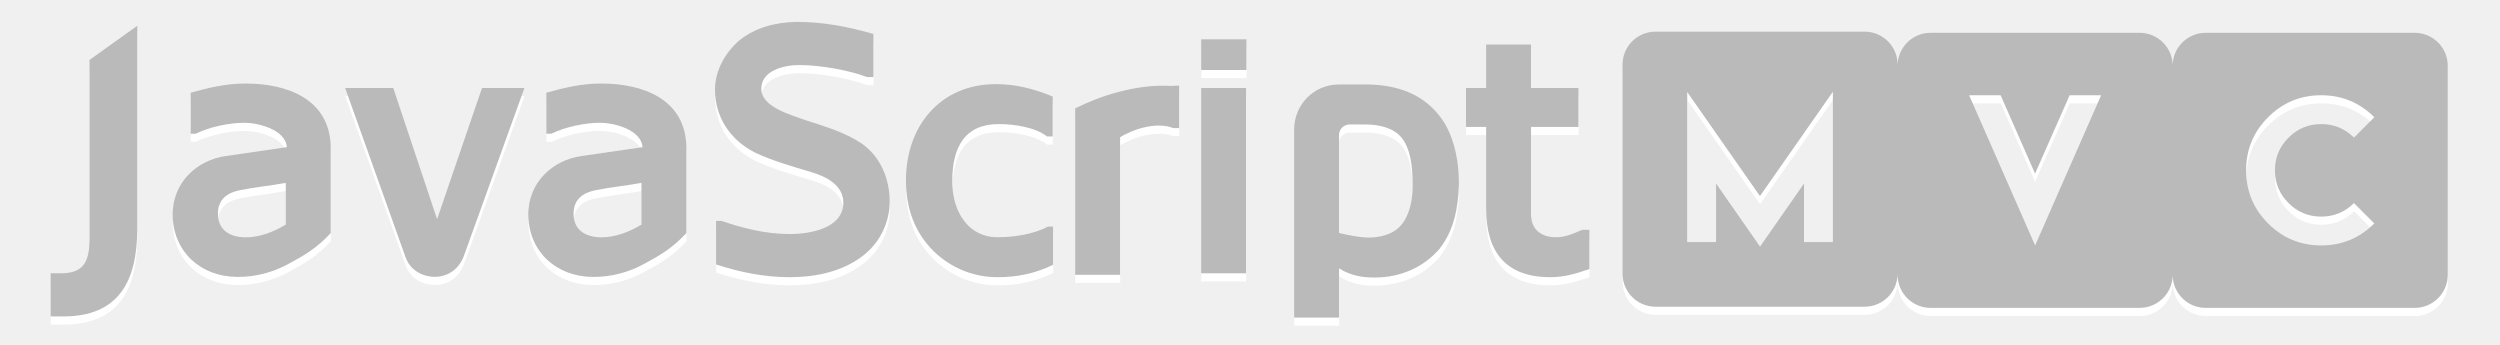
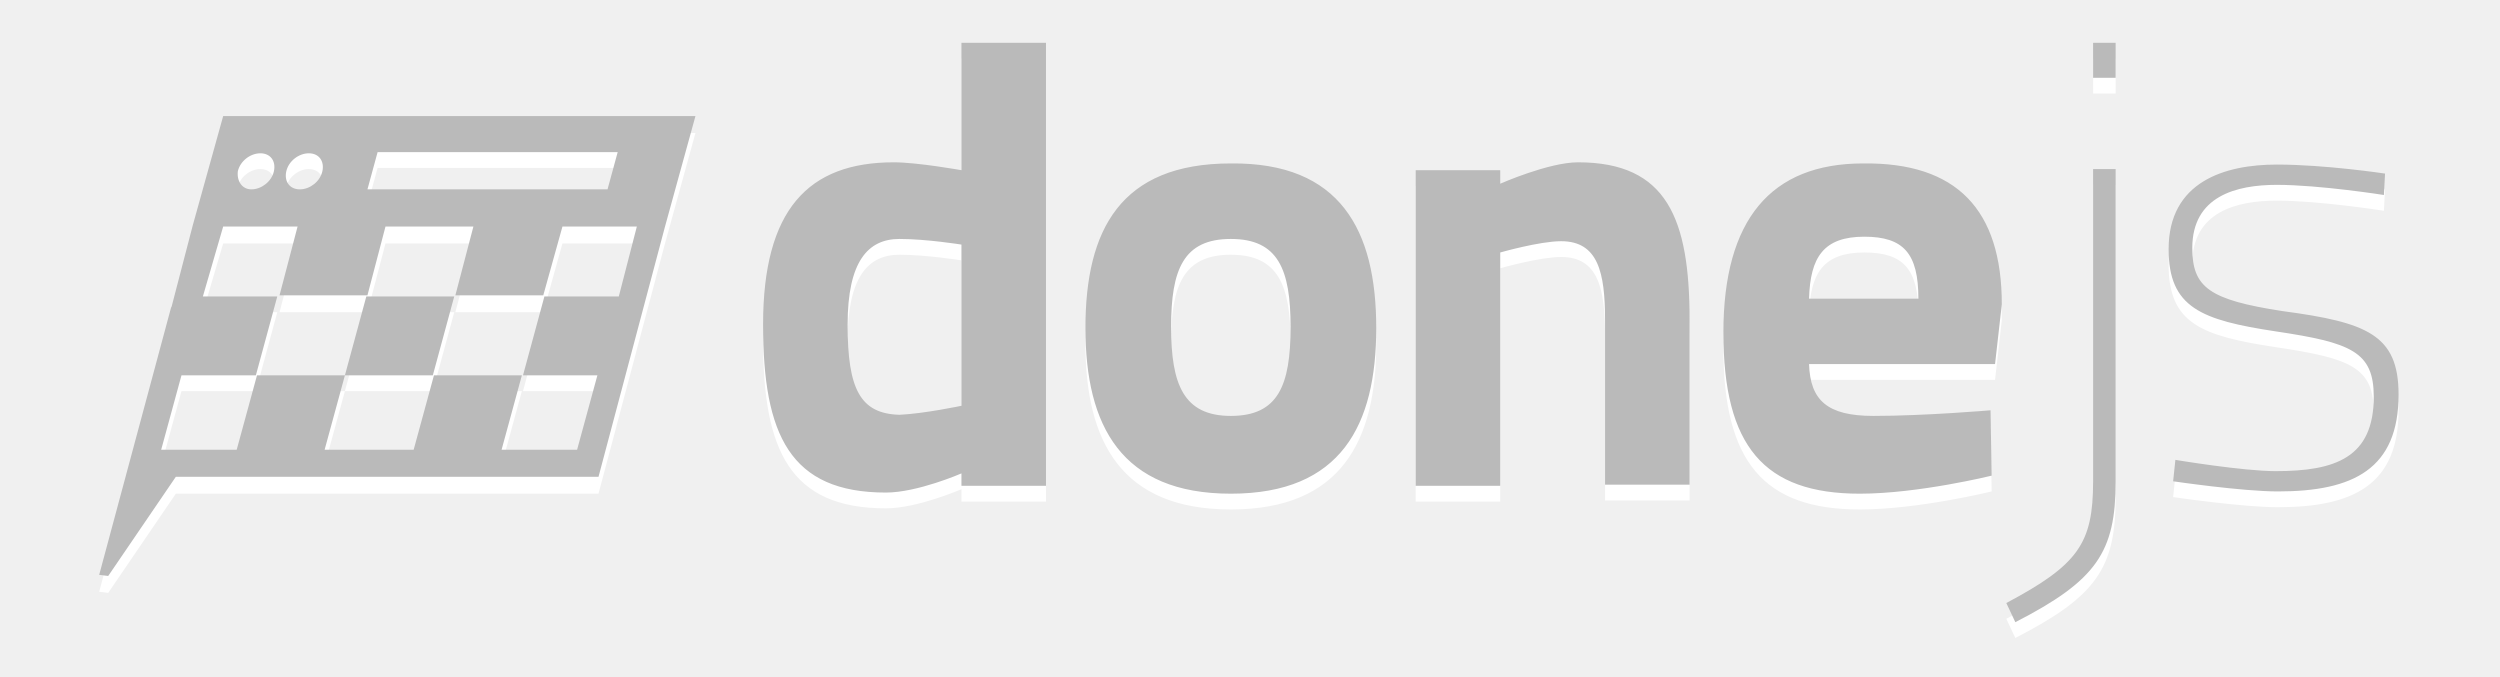
- <svg xmlns="http://www.w3.org/2000/svg" version="1.1" id="Layer_1" x="0px" y="0px" width="435px" height="60px" viewBox="0 0 435 60" enable-background="new 0 0 435 60" xml:space="preserve">
-   <g>
-     <path fill="#FFFFFF" d="M420.183,7.125h-36.376c-3.172,0-5.744,2.572-5.744,5.743v0c0-3.171-2.57-5.744-5.742-5.744h-36.377   c-3.172,0-5.742,2.572-5.742,5.744v-0.203c0-3.172-2.572-5.744-5.744-5.744h-36.376c-3.171,0-5.743,2.572-5.743,5.744v36.375   c0,3.172,2.572,5.744,5.743,5.744h36.376c3.172,0,5.744-2.572,5.744-5.744v0.203c0,3.172,2.57,5.743,5.742,5.743h36.377   c3.172,0,5.742-2.571,5.742-5.743l0,0c0,3.172,2.572,5.744,5.744,5.744h36.376c3.171,0,5.743-2.572,5.743-5.744V12.869   C425.926,9.697,423.354,7.125,420.183,7.125z M318.94,43.534h-5.018v-10.19l-7.655,10.981l-7.654-10.979v10.188h-5.015V17.428   l12.653,18.104L318.94,17.38V43.534z M354.132,44.123L342.649,17.99h5.478l5.991,13.633l6.019-13.633h5.479L354.132,44.123z    M398.221,36.746c1.574,1.575,3.47,2.361,5.688,2.361c2.217,0,4.116-0.783,5.7-2.35l3.538,3.537   c-2.552,2.553-5.631,3.828-9.238,3.828s-6.688-1.275-9.239-3.828c-2.553-2.551-3.829-5.63-3.829-9.238   c0-3.607,1.276-6.687,3.829-9.239c2.551-2.553,5.632-3.828,9.239-3.828s6.687,1.275,9.238,3.828l-3.538,3.537   c-1.584-1.567-3.483-2.348-5.7-2.348c-2.219,0-4.114,0.787-5.688,2.362c-1.576,1.575-2.364,3.47-2.364,5.688   C395.856,33.273,396.645,35.171,398.221,36.746z" />
-     <g>
-       <path fill="#FFFFFF" d="M203.771,16.371c-2.666-0.177-5.797,0.161-9.102,1.034c-1.336,0.353-2.698,0.785-4.07,1.316    c-1.221,0.472-2.389,0.993-3.496,1.552V38.07v11.16h7.813V36.523V25.3c2.46-1.538,6.521-2.707,9.229-1.6h1.045v-7.182v-0.201    C204.715,16.317,204.242,16.335,203.771,16.371z" />
-       <path fill="#FFFFFF" d="M23.901,5.904v35.313c0,9.414-3.444,15.258-12.857,15.258H8.829v-7.506h1.969    c4.06-0.062,4.798-2.399,4.798-6.152V11.843" />
-       <path fill="#FFFFFF" d="M83.887,16.732h7.381l-10.58,29.345c-0.862,2.153-2.646,3.445-4.923,3.507    c-2.399,0-4.368-1.23-5.167-3.384L60.077,16.732h8.366l7.63,22.825L83.887,16.732z" />
-       <path fill="#FFFFFF" d="M149.961,26.391c3.384,2.4,4.859,6.275,4.859,10.089c0,3.631-1.66,6.952-4.244,9.105    c-3.691,3.076-8.552,4.06-13.166,4.06c-4.43,0-8.612-0.86-12.796-2.213v-7.568h0.983c3.385,1.169,7.506,2.276,11.875,2.276    c3.322,0,9.35-0.923,9.289-5.537c-0.062-2.953-2.891-4.429-5.537-5.229c-3.26-0.985-6.645-1.908-9.781-3.385    c-4.43-2.214-7.014-6.274-7.014-10.95c0-3.383,1.784-6.459,4.184-8.552c2.769-2.276,6.398-3.199,9.967-3.26    c4.675,0,8.858,0.8,13.41,2.091v7.506h-1.107c-3.014-1.168-8.119-2.091-11.811-2.091c-2.584,0-6.583,0.923-6.583,4.122    c0,3.199,5.044,4.49,7.874,5.537C143.624,23.438,147.008,24.422,149.961,26.391z" />
-       <path fill="#FFFFFF" d="M182.199,25.16c-2.031-1.599-5.66-2.153-8.429-2.153c-2.953,0-4.983,1.046-6.214,2.707    c-1.354,1.846-1.846,4.43-1.846,7.198c0,2.154,0.431,4.185,1.354,5.845c1.292,2.338,3.445,3.938,6.583,3.938    c2.892,0,6.337-0.554,8.675-1.845h0.923v6.644c-3.261,1.6-6.46,2.152-9.722,2.152c-5.29,0-10.027-2.646-12.857-6.644    c-1.969-2.769-3.014-6.214-3.014-10.15c0-4.737,1.477-8.921,4.121-11.874c2.707-3.076,6.645-4.922,11.505-4.922    c3.568,0,6.583,0.801,9.905,2.154v6.951H182.199z" />
-       <path fill="#FFFFFF" d="M216.897,13.595h-7.874V8.254h7.874V13.595z M216.834,48.969h-7.811V16.732h7.811V48.969z" />
-       <path fill="#FFFFFF" d="M238.184,16.116c5.659,0.124,10.398,2.092,13.288,6.891c1.784,3.138,2.4,6.829,2.4,10.397    c-0.124,4.122-0.801,7.997-3.385,11.319c-2.768,3.199-6.767,4.983-11.259,4.983c-2.153,0-4.184-0.308-6.213-1.6v8.576h-7.813    V23.93c0-4.306,3.445-7.813,7.752-7.813H238.184z M233.016,41.955c1.846,0.432,3.568,0.801,5.476,0.801    c2.399-0.124,4.552-0.801,5.905-2.954c1.107-1.846,1.477-4.245,1.416-6.397c0-2.646-0.247-6.337-2.216-8.367    c-1.6-1.599-4.061-1.969-6.152-1.969h-2.583c-0.984,0-1.846,0.8-1.846,1.784V41.955z" />
-       <path fill="#FFFFFF" d="M266.423,38.695c0,2.768,1.907,3.998,4.244,3.998c1.662,0.062,3.199-0.677,4.676-1.292h1.229v6.829    c-2.337,0.799-4.304,1.414-6.827,1.414c-7.628,0-11.135-4.306-11.135-11.934V23.5h-3.507v-6.768h3.507V9.165h7.812v7.567h8.243    V23.5h-8.243V38.695z" />
-       <path fill="#FFFFFF" d="M104.619,15.949c-3.383,0-6.459,0.739-9.535,1.6v7.136h0.861c2.398-1.168,5.782-1.907,8.551-1.907    c2.153,0,7.075,1.107,7.321,4.245l-10.581,1.538c-4.984,0.677-9.413,4.553-9.29,10.458c0.184,6.252,4.887,10.546,11.247,10.579    c0.024,0,0.049,0.003,0.072,0.003c0.004,0,0.01-0.001,0.014-0.001c0.008,0,0.016,0.001,0.023,0.001    c3.096,0,6.025-0.785,8.638-2.185c3-1.606,5.036-2.805,7.505-5.434V26.838C119.199,18.718,112.002,15.949,104.619,15.949z     M99.82,38.588c0-2.461,1.6-3.63,3.753-4.06c2.707-0.554,5.414-0.8,8.06-1.292v7.259c-2.03,1.23-4.491,2.215-6.952,2.215    C102.097,42.71,99.82,41.604,99.82,38.588z" />
-       <path fill="#FFFFFF" d="M42.736,15.949c-3.384,0-6.459,0.739-9.536,1.6v7.136h0.861c2.399-1.168,5.783-1.907,8.552-1.907    c2.153,0,7.075,1.107,7.321,4.245l-10.582,1.538c-4.983,0.677-9.412,4.553-9.29,10.458c0.184,6.252,4.887,10.546,11.248,10.579    c0.024,0,0.048,0.003,0.072,0.003c0.004,0,0.009-0.001,0.013-0.001c0.008,0,0.016,0.001,0.024,0.001    c3.095,0,6.025-0.785,8.638-2.185c3-1.606,5.036-2.805,7.505-5.434V26.838C57.316,18.718,50.119,15.949,42.736,15.949z     M37.938,38.588c0-2.461,1.6-3.63,3.752-4.06c2.707-0.554,5.414-0.8,8.059-1.292v7.259c-2.03,1.23-4.491,2.215-6.952,2.215    C40.214,42.71,37.938,41.604,37.938,38.588z" />
-     </g>
-   </g>
-   <g>
-     <path fill="#BABABA" d="M420.163,5.709h-36.376c-3.172,0-5.744,2.572-5.744,5.743v0c0-3.171-2.57-5.744-5.742-5.744h-36.377   c-3.172,0-5.742,2.572-5.742,5.744V11.25c0-3.172-2.572-5.744-5.744-5.744h-36.376c-3.171,0-5.743,2.572-5.743,5.744v36.375   c0,3.172,2.572,5.744,5.743,5.744h36.376c3.172,0,5.744-2.572,5.744-5.744v0.203c0,3.172,2.57,5.743,5.742,5.743h36.377   c3.172,0,5.742-2.571,5.742-5.743l0,0c0,3.172,2.572,5.744,5.744,5.744h36.376c3.171,0,5.743-2.572,5.743-5.744V11.453   C425.906,8.281,423.334,5.709,420.163,5.709z M318.921,42.118h-5.018v-10.19l-7.655,10.981l-7.654-10.979v10.188h-5.015V16.012   l12.653,18.104l12.688-18.152V42.118z M354.112,42.707L342.63,16.574h5.478l5.991,13.633l6.019-13.633h5.479L354.112,42.707z    M398.201,35.33c1.574,1.575,3.47,2.361,5.688,2.361c2.217,0,4.116-0.783,5.7-2.35l3.538,3.537   c-2.552,2.553-5.631,3.828-9.238,3.828s-6.688-1.275-9.239-3.828c-2.553-2.551-3.829-5.63-3.829-9.238s1.276-6.688,3.829-9.239   c2.551-2.553,5.632-3.828,9.239-3.828s6.687,1.275,9.238,3.828l-3.538,3.537c-1.584-1.567-3.483-2.348-5.7-2.348   c-2.219,0-4.114,0.787-5.688,2.362c-1.576,1.575-2.364,3.47-2.364,5.689C395.837,31.857,396.625,33.755,398.201,35.33z" />
-     <g>
-       <path fill="#BABABA" d="M203.752,14.955c-2.667-0.177-5.798,0.161-9.102,1.034c-1.337,0.353-2.699,0.785-4.071,1.316    c-1.221,0.472-2.388,0.993-3.496,1.552v17.797v11.16h7.813V35.107V23.884c2.46-1.538,6.521-2.707,9.229-1.6h1.045v-7.182v-0.201    C204.695,14.901,204.222,14.919,203.752,14.955z" />
-       <path fill="#BABABA" d="M23.882,4.488v35.313c0,9.414-3.444,15.258-12.857,15.258H8.81v-7.506h1.969    c4.06-0.062,4.798-2.399,4.798-6.152V10.427" />
-       <path fill="#BABABA" d="M83.867,15.316h7.382L80.667,44.661c-0.862,2.153-2.646,3.445-4.922,3.507    c-2.399,0-4.368-1.23-5.167-3.384l-10.52-29.468h8.367l7.629,22.825L83.867,15.316z" />
-       <path fill="#BABABA" d="M149.941,24.975c3.384,2.4,4.86,6.275,4.86,10.089c0,3.631-1.661,6.952-4.245,9.105    c-3.691,3.076-8.552,4.06-13.166,4.06c-4.43,0-8.613-0.86-12.796-2.213v-7.568h0.984c3.384,1.169,7.506,2.276,11.874,2.276    c3.322,0,9.351-0.923,9.29-5.537c-0.062-2.953-2.891-4.429-5.537-5.229c-3.26-0.985-6.644-1.908-9.781-3.385    c-4.429-2.214-7.014-6.274-7.014-10.95c0-3.383,1.784-6.459,4.184-8.552c2.768-2.276,6.397-3.199,9.966-3.26    c4.675,0,8.859,0.8,13.411,2.091v7.506h-1.107c-3.014-1.168-8.12-2.091-11.812-2.091c-2.584,0-6.583,0.923-6.583,4.122    c0,3.199,5.044,4.49,7.875,5.537C143.604,22.022,146.988,23.006,149.941,24.975z" />
-       <path fill="#BABABA" d="M182.179,23.744c-2.031-1.599-5.66-2.153-8.428-2.153c-2.953,0-4.983,1.046-6.213,2.707    c-1.354,1.846-1.846,4.43-1.846,7.198c0,2.154,0.431,4.185,1.354,5.845c1.292,2.338,3.444,3.938,6.583,3.938    c2.892,0,6.336-0.554,8.674-1.845h0.923v6.644c-3.261,1.6-6.46,2.152-9.721,2.152c-5.291,0-10.027-2.646-12.857-6.644    c-1.969-2.769-3.014-6.214-3.014-10.15c0-4.737,1.476-8.921,4.121-11.874c2.707-3.076,6.645-4.922,11.505-4.922    c3.568,0,6.583,0.801,9.905,2.154v6.951H182.179z" />
-       <path fill="#BABABA" d="M216.878,12.179h-7.875V6.838h7.875V12.179z M216.815,47.553h-7.812V15.316h7.812V47.553z" />
-       <path fill="#BABABA" d="M238.164,14.7c5.659,0.124,10.398,2.092,13.288,6.891c1.784,3.138,2.4,6.829,2.4,10.397    c-0.124,4.122-0.801,7.997-3.385,11.319c-2.768,3.199-6.767,4.983-11.259,4.983c-2.153,0-4.184-0.308-6.213-1.6v8.576h-7.813    V22.514c0-4.306,3.445-7.813,7.752-7.813H238.164z M232.996,40.539c1.846,0.432,3.568,0.801,5.476,0.801    c2.399-0.124,4.552-0.801,5.905-2.954c1.107-1.846,1.477-4.245,1.416-6.397c0-2.646-0.247-6.337-2.216-8.367    c-1.6-1.599-4.061-1.969-6.152-1.969h-2.583c-0.984,0-1.846,0.8-1.846,1.784V40.539z" />
-       <path fill="#BABABA" d="M266.403,37.279c0,2.768,1.907,3.998,4.244,3.998c1.662,0.062,3.199-0.677,4.676-1.292h1.229v6.829    c-2.337,0.799-4.304,1.414-6.827,1.414c-7.628,0-11.135-4.306-11.135-11.934V22.083h-3.507v-6.768h3.507V7.749h7.812v7.567h8.243    v6.768h-8.243V37.279z" />
-       <path fill="#BABABA" d="M104.6,14.533c-3.383,0-6.459,0.739-9.535,1.6v7.136h0.861c2.399-1.168,5.783-1.907,8.552-1.907    c2.153,0,7.075,1.107,7.321,4.245l-10.582,1.538c-4.983,0.677-9.413,4.553-9.29,10.458c0.184,6.252,4.887,10.546,11.248,10.579    c0.024,0,0.048,0.003,0.072,0.003c0.004,0,0.009-0.001,0.013-0.001c0.008,0,0.016,0.001,0.024,0.001    c3.095,0,6.025-0.785,8.638-2.185c3-1.606,5.036-2.805,7.505-5.434V25.422C119.18,17.302,111.982,14.533,104.6,14.533z     M99.801,37.172c0-2.461,1.6-3.63,3.752-4.06c2.707-0.554,5.414-0.8,8.06-1.292v7.259c-2.03,1.23-4.491,2.215-6.952,2.215    C102.077,41.294,99.801,40.188,99.801,37.172z" />
-       <path fill="#BABABA" d="M42.717,14.533c-3.384,0-6.459,0.739-9.536,1.6v7.136h0.861c2.399-1.168,5.783-1.907,8.552-1.907    c2.153,0,7.075,1.107,7.321,4.245l-10.582,1.538c-4.983,0.677-9.412,4.553-9.29,10.458c0.184,6.252,4.887,10.546,11.248,10.579    c0.024,0,0.048,0.003,0.072,0.003c0.004,0,0.009-0.001,0.013-0.001c0.008,0,0.016,0.001,0.024,0.001    c3.095,0,6.025-0.785,8.638-2.185c3-1.606,5.036-2.805,7.505-5.434V25.422C57.297,17.302,50.099,14.533,42.717,14.533z     M37.918,37.172c0-2.461,1.6-3.63,3.752-4.06c2.707-0.554,5.414-0.8,8.059-1.292v7.259c-2.03,1.23-4.491,2.215-6.952,2.215    C40.194,41.294,37.918,40.188,37.918,37.172z" />
-     </g>
-   </g>
+ <svg xmlns="http://www.w3.org/2000/svg" version="1.1" id="Layer_1" x="0px" y="0px" viewBox="0 0 221.8 60" style="enable-background:new 0 0 221.8 60;" xml:space="preserve">
+   <style type="text/css">
+ 	.st0{fill:#FFFFFF;}
+ 	.st1{fill:#BABABA;}
+ </style>
+   <path class="st0" d="M212.8,36.4c0,6.6-4,8.6-10.7,8.6c-3.2,0-9.3-0.9-9.3-0.9l0.2-1.9c0,0,6,1,8.9,1c5.3,0,8.7-1.2,8.7-6.6  c0-4-2-4.8-8.7-5.8c-6.6-1-9.5-2.1-9.5-7.3c0-6,5-7.5,9.6-7.5c4.3,0,9.6,0.8,9.6,0.8l-0.1,1.9c0,0-5.7-0.9-9.5-0.9  c-3.6,0-7.5,1-7.5,5.6c0,3.5,1.5,4.6,8,5.6C210,30.1,212.8,31.1,212.8,36.4z M177.6,28.4l-0.6,5.3h-16.5c0.1,3.2,1.6,4.6,5.7,4.6  c4.6,0,10.4-0.5,10.4-0.5l0.1,5.8c0,0-6.5,1.6-11.7,1.6c-8.5,0-12.1-4.2-12.1-14.3c0-10,4.2-15,12.4-15  C173.6,15.8,177.6,20,177.6,28.4z M170.2,27.9c0-4-1.3-5.5-4.8-5.5c-3.6,0-4.8,1.8-4.9,5.5H170.2z M85.3,5.2h7.5v39.3h-7.5v-1.1  c0,0-3.9,1.7-6.7,1.7c-8.5,0-10.9-5.1-10.9-14.9c0-10.2,4-14.4,11.6-14.4c2.1,0,6,0.7,6,0.7h0V5.2z M85.3,23.1c0,0-3.1-0.5-5.5-0.5  c-2.8,0-4.6,2-4.6,7.6c0,5.7,1.1,7.9,4.6,8c2.2-0.1,5.5-0.8,5.5-0.8V23.1z M185.7,44.1c0,5.5-1.3,7.4-7.7,10.8l0.8,1.7  c7.2-3.7,8.9-6.2,8.9-12.5V16.4h-2V44.1z M185.7,8.3h2V5.2h-2V8.3z M140,15.8c-2.6,0-6.9,1.9-6.9,1.9v-1.2h-7.5v28h7.5V23.8  c0,0,3.5-1,5.4-1c3.3,0,3.9,2.8,3.9,7v14.6h7.5V29.8C149.9,20.8,147.9,15.8,140,15.8z M32.5,27.7L32.5,27.7l-1.9,7h7.8l1.9-7H32.5z   M19.8,11.8h41.9L59,21.6l-5.9,22.2H15.6l-6,8.8l-0.8-0.1l6.4-23.8v0.1l1.9-7.3L19.8,11.8z M56.5,21.6h-6.6l-1.7,6.1h-7.8h0l1.6-6.1  h-7.8h0l-1.6,6.1h-7.8h0l1.6-6.1h-6.6L18,27.7h6.6l-1.9,7h-6.6l-1.8,6.6H21l1.8-6.6h0h7.8l-1.8,6.6h7.9l1.8-6.6h0h7.8l-1.8,6.6h6.7  l1.8-6.6h-6.6h0l1.9-7h0h6.6L56.5,21.6L56.5,21.6z M32.6,18.2h21.3l0.9-3.3h0H33.5h0L32.6,18.2z M26.6,18.2c0.9,0,1.8-0.7,2-1.6  c0.2-0.9-0.3-1.6-1.2-1.6c-0.9,0-1.8,0.7-2,1.6C25.2,17.5,25.7,18.2,26.6,18.2z M22.3,18.2c0.9,0,1.8-0.7,2-1.6  c0.2-0.9-0.3-1.6-1.2-1.6c-0.9,0-1.8,0.7-2,1.6C21,17.5,21.5,18.2,22.3,18.2z M122.1,30.5c0,8.6-3.1,14.7-12.9,14.7  c-9.7,0-12.9-6-12.9-14.7s3.1-14.6,12.9-14.6C118.9,15.8,122.1,21.8,122.1,30.5z M114.5,30.4c0-5.1-1.1-7.8-5.3-7.8  c-4.2,0-5.3,2.7-5.3,7.8s1.1,7.9,5.3,7.9S114.5,35.6,114.5,30.4z" />
+   <path class="st1" d="M212.8,35c0,6.6-4,8.6-10.7,8.6c-3.2,0-9.3-0.9-9.3-0.9l0.2-1.9c0,0,6,1,8.9,1c5.3,0,8.7-1.2,8.7-6.6  c0-4-2-4.8-8.7-5.8c-6.6-1-9.5-2.1-9.5-7.3c0-6,5-7.5,9.6-7.5c4.3,0,9.6,0.8,9.6,0.8l-0.1,1.9c0,0-5.7-0.9-9.5-0.9  c-3.6,0-7.5,1-7.5,5.6c0,3.5,1.5,4.6,8,5.6C210,28.6,212.8,29.7,212.8,35z M177.6,27l-0.6,5.3h-16.5c0.1,3.2,1.6,4.6,5.7,4.6  c4.6,0,10.4-0.5,10.4-0.5l0.1,5.8c0,0-6.5,1.6-11.7,1.6c-8.5,0-12.1-4.2-12.1-14.3c0-10,4.2-15,12.4-15  C173.6,14.4,177.6,18.6,177.6,27z M170.2,26.5c0-4-1.3-5.5-4.8-5.5c-3.6,0-4.8,1.8-4.9,5.5H170.2z M85.3,3.8h7.5v39.3h-7.5V42  c0,0-3.9,1.7-6.7,1.7c-8.5,0-10.9-5.1-10.9-14.9c0-10.2,4-14.4,11.6-14.4c2.1,0,6,0.7,6,0.7h0V3.8z M85.3,21.7c0,0-3.1-0.5-5.5-0.5  c-2.8,0-4.6,2-4.6,7.6c0,5.7,1.1,7.9,4.6,8c2.2-0.1,5.5-0.8,5.5-0.8V21.7z M185.7,42.7c0,5.5-1.3,7.4-7.7,10.8l0.8,1.7  c7.2-3.7,8.9-6.2,8.9-12.5V15h-2V42.7z M185.7,6.9h2V3.8h-2V6.9z M140,14.4c-2.6,0-6.9,1.9-6.9,1.9v-1.2h-7.5v28h7.5V22.4  c0,0,3.5-1,5.4-1c3.3,0,3.9,2.8,3.9,7V43h7.5V28.4C149.9,19.4,147.9,14.4,140,14.4z M32.5,26.3L32.5,26.3l-1.9,7h7.8l1.9-7H32.5z   M19.8,10.3h41.9L59,20.1l-5.9,22.2H15.6l-6,8.8l-0.8-0.1l6.4-23.8v0.1l1.9-7.3L19.8,10.3z M56.5,20.1h-6.6l-1.7,6.1h-7.8h0l1.6-6.1  h-7.8h0l-1.6,6.1h-7.8h0l1.6-6.1h-6.6L18,26.3h6.6l-1.9,7h-6.6l-1.8,6.6H21l1.8-6.6h0h7.8l-1.8,6.6h7.9l1.8-6.6h0h7.8l-1.8,6.6h6.7  l1.8-6.6h-6.6h0l1.9-7h0h6.6L56.5,20.1L56.5,20.1z M32.6,16.8h21.3l0.9-3.3h0H33.5h0L32.6,16.8z M26.6,16.8c0.9,0,1.8-0.7,2-1.6  c0.2-0.9-0.3-1.6-1.2-1.6c-0.9,0-1.8,0.7-2,1.6C25.2,16.1,25.7,16.8,26.6,16.8z M22.3,16.8c0.9,0,1.8-0.7,2-1.6  c0.2-0.9-0.3-1.6-1.2-1.6c-0.9,0-1.8,0.7-2,1.6C21,16.1,21.5,16.8,22.3,16.8z M122.1,29.1c0,8.6-3.1,14.7-12.9,14.7  c-9.7,0-12.9-6-12.9-14.7s3.1-14.6,12.9-14.6C118.9,14.4,122.1,20.4,122.1,29.1z M114.5,29c0-5.1-1.1-7.8-5.3-7.8  c-4.2,0-5.3,2.7-5.3,7.8s1.1,7.9,5.3,7.9S114.5,34.2,114.5,29z" />
</svg>
